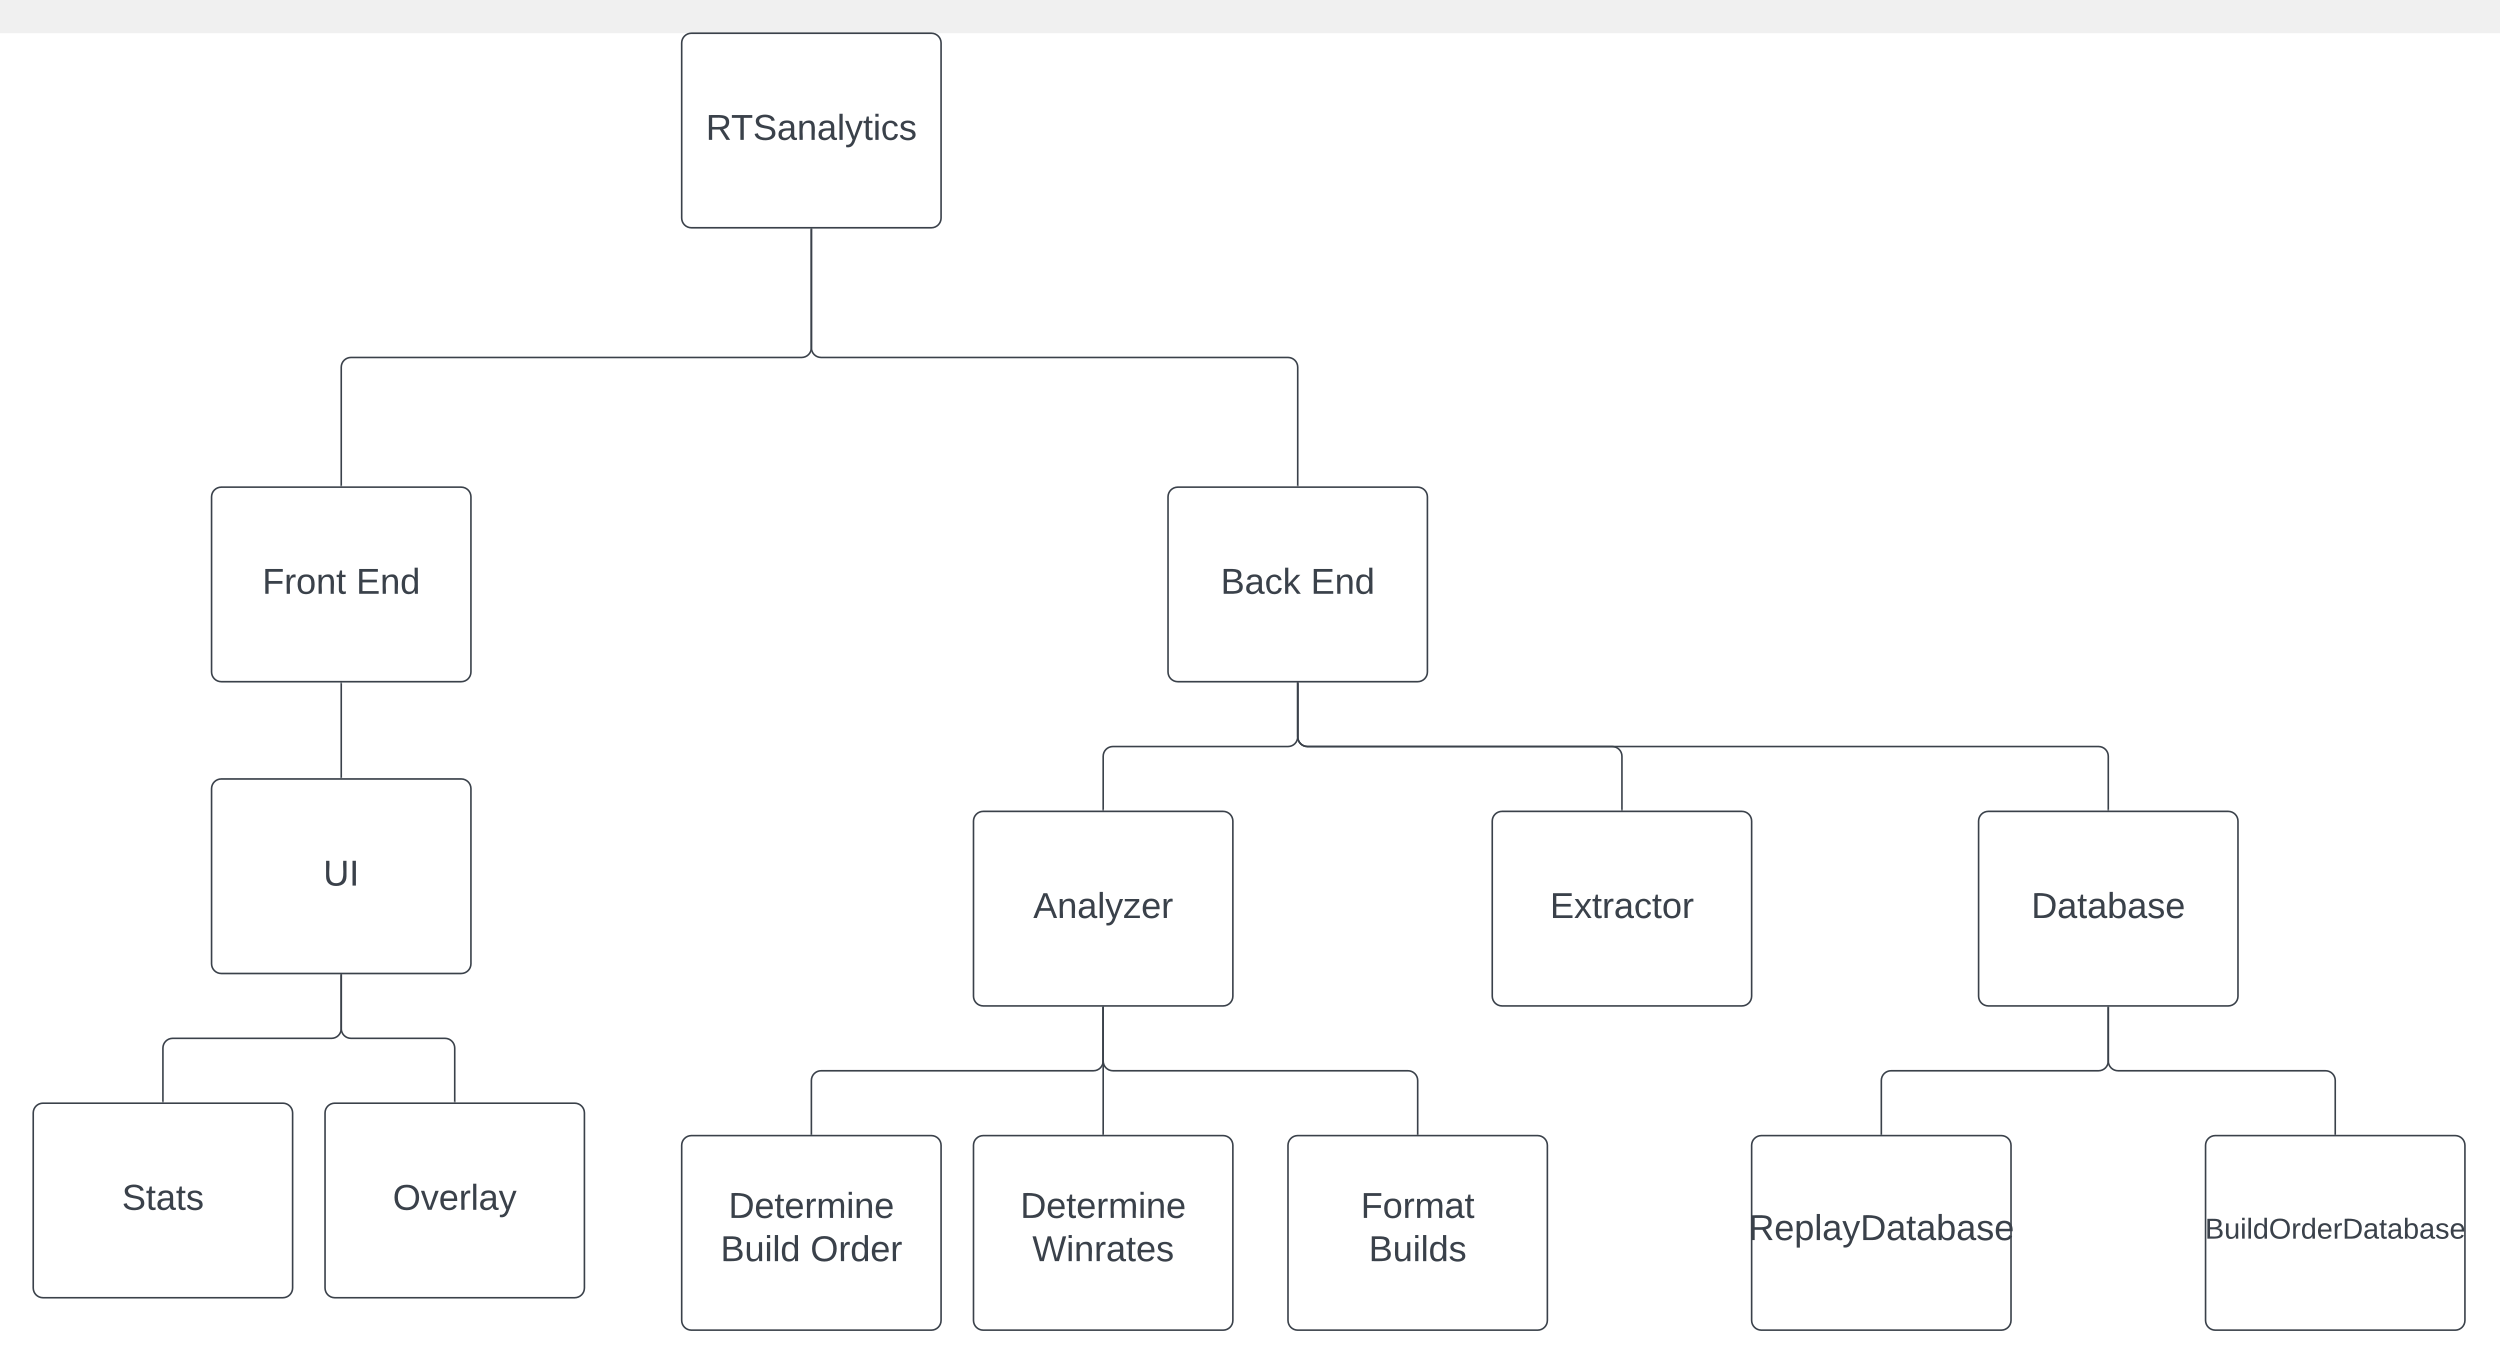
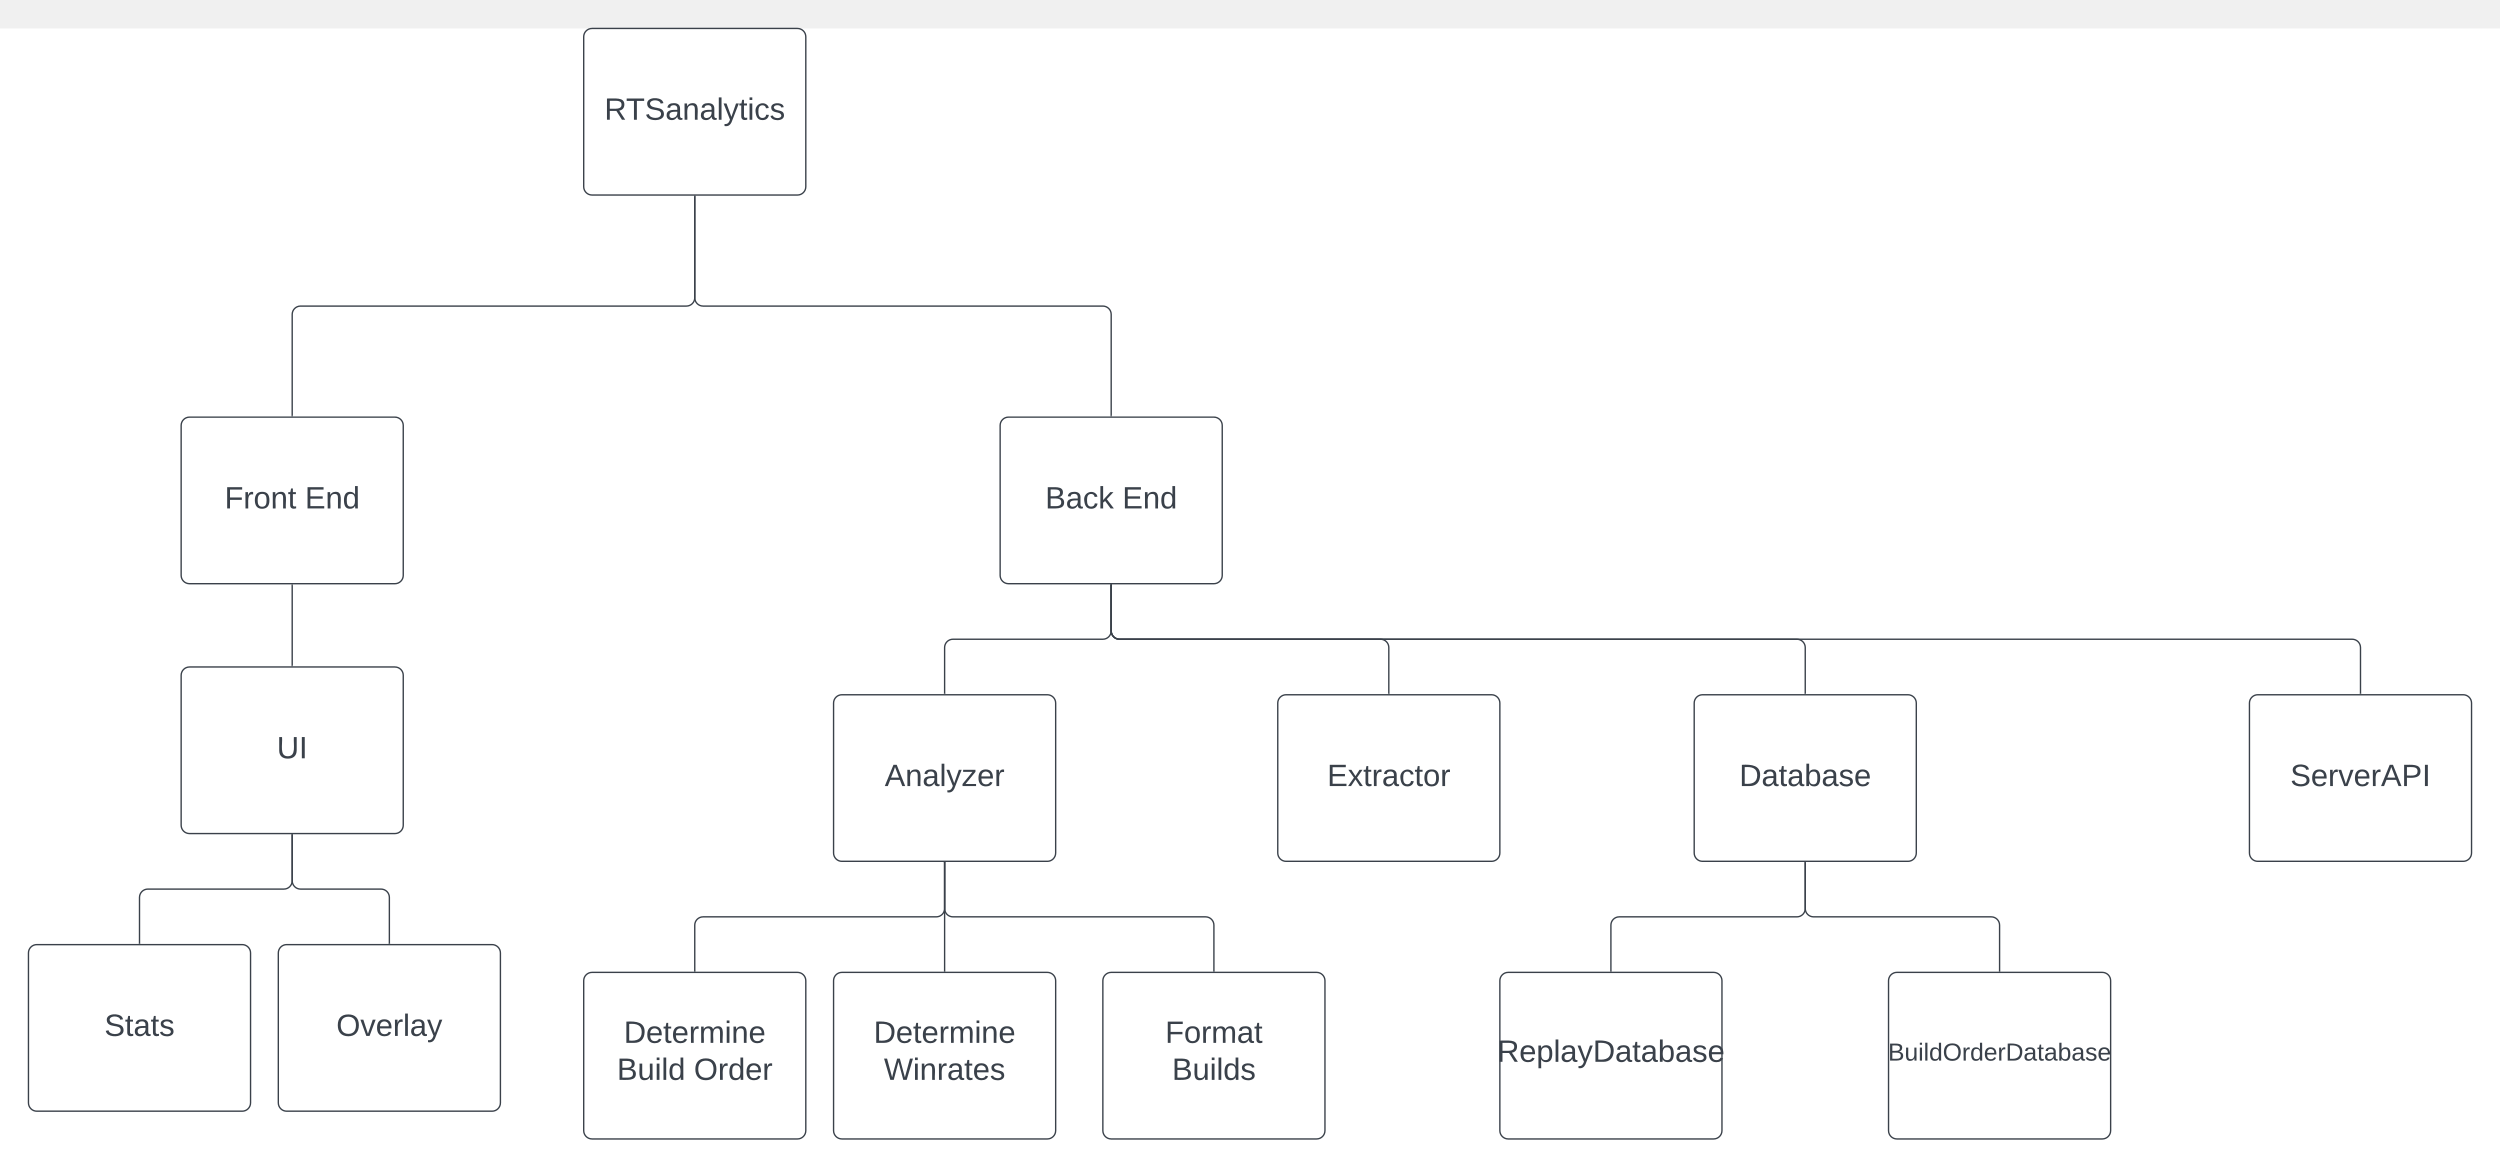
- <svg xmlns="http://www.w3.org/2000/svg" xmlns:ns1="lucid" xmlns:xlink="http://www.w3.org/1999/xlink" width="1542.13" height="841">
+ <svg xmlns="http://www.w3.org/2000/svg" xmlns:ns1="lucid" xmlns:xlink="http://www.w3.org/1999/xlink" width="1801" height="841">
  <g transform="translate(-39.5 20.5)" ns1:page-tab-id="0_0">
    <path d="M0 0h2000v1000H0z" fill="#fff" />
    <path d="M460 6a6 6 0 0 1 6-6h148a6 6 0 0 1 6 6v108a6 6 0 0 1-6 6H466a6 6 0 0 1-6-6z" stroke="#3a414a" fill="#fff" />
    <use xlink:href="#a" transform="matrix(1,0,0,1,472,12) translate(2.907407 53.77778)" />
    <path d="M170 286a6 6 0 0 1 6-6h148a6 6 0 0 1 6 6v108a6 6 0 0 1-6 6H176a6 6 0 0 1-6-6z" stroke="#3a414a" fill="#fff" />
    <use xlink:href="#b" transform="matrix(1,0,0,1,182,292) translate(19.2963 53.77778)" />
    <use xlink:href="#c" transform="matrix(1,0,0,1,182,292) translate(77.19753 53.77778)" />
    <path d="M540 121v73a6 6 0 0 1-6 6H256a6 6 0 0 0-6 6v73" stroke="#3a414a" fill="none" />
    <path d="M540.48 121h-.96v-.5h.96zM250.47 279.5h-.94v-.5h.94z" stroke="#3a414a" stroke-width=".05" fill="#3a414a" />
    <path d="M760 286a6 6 0 0 1 6-6h148a6 6 0 0 1 6 6v108a6 6 0 0 1-6 6H766a6 6 0 0 1-6-6z" stroke="#3a414a" fill="#fff" />
    <use xlink:href="#d" transform="matrix(1,0,0,1,772,292) translate(20.46914 53.77778)" />
    <use xlink:href="#c" transform="matrix(1,0,0,1,772,292) translate(76.02469 53.77778)" />
    <path d="M540 121v73a6 6 0 0 0 6 6h288a6 6 0 0 1 6 6v73" stroke="#3a414a" fill="none" />
    <path d="M540.48 121h-.96v-.5h.96zM840.48 279.5h-.96v-.5h.96z" stroke="#3a414a" stroke-width=".05" fill="#3a414a" />
    <path d="M250 401v58" stroke="#3a414a" fill="none" />
    <path d="M250.47 401h-.94v-.5h.94zM250.47 459.5h-.94v-.5h.94z" stroke="#3a414a" stroke-width=".05" fill="#3a414a" />
    <path d="M170 466a6 6 0 0 1 6-6h148a6 6 0 0 1 6 6v108a6 6 0 0 1-6 6H176a6 6 0 0 1-6-6z" stroke="#3a414a" fill="#fff" />
    <use xlink:href="#e" transform="matrix(1,0,0,1,182,472) translate(56.91975 53.77778)" />
    <path d="M840 401v33a6 6 0 0 1-6 6H726a6 6 0 0 0-6 6v33" stroke="#3a414a" fill="none" />
    <path d="M840.48 401h-.96v-.5h.96zM720.48 479.5h-.96v-.5h.96z" stroke="#3a414a" stroke-width=".05" fill="#3a414a" />
    <path d="M640 486a6 6 0 0 1 6-6h148a6 6 0 0 1 6 6v108a6 6 0 0 1-6 6H646a6 6 0 0 1-6-6z" stroke="#3a414a" fill="#fff" />
    <use xlink:href="#f" transform="matrix(1,0,0,1,652,492) translate(24.85185 53.77778)" />
    <path d="M840 401v33a6 6 0 0 0 6 6h188a6 6 0 0 1 6 6v33" stroke="#3a414a" fill="none" />
    <path d="M840.48 401h-.96v-.5h.96zM1040.47 479.5h-.94v-.5h.94z" stroke="#3a414a" stroke-width=".05" fill="#3a414a" />
    <path d="M960 486a6 6 0 0 1 6-6h148a6 6 0 0 1 6 6v108a6 6 0 0 1-6 6H966a6 6 0 0 1-6-6z" stroke="#3a414a" fill="#fff" />
    <use xlink:href="#g" transform="matrix(1,0,0,1,972,492) translate(23.61728 53.77778)" />
    <path d="M840 401v33a6 6 0 0 0 6 6h488a6 6 0 0 1 6 6v33" stroke="#3a414a" fill="none" />
    <path d="M840.48 401h-.96v-.5h.96zM1340.47 479.5h-.94v-.5h.94z" stroke="#3a414a" stroke-width=".05" fill="#3a414a" />
    <path d="M1260 486a6 6 0 0 1 6-6h148a6 6 0 0 1 6 6v108a6 6 0 0 1-6 6h-148a6 6 0 0 1-6-6z" stroke="#3a414a" fill="#fff" />
    <use xlink:href="#h" transform="matrix(1,0,0,1,1272,492) translate(20.5 53.77778)" />
    <path d="M720 601v78" stroke="#3a414a" fill="none" />
    <path d="M720.48 601h-.96v-.5h.96zM720.48 679.5h-.96v-.5h.96z" stroke="#3a414a" stroke-width=".05" fill="#3a414a" />
    <path d="M640 686a6 6 0 0 1 6-6h148a6 6 0 0 1 6 6v108a6 6 0 0 1-6 6H646a6 6 0 0 1-6-6z" stroke="#3a414a" fill="#fff" />
    <use xlink:href="#i" transform="matrix(1,0,0,1,652,692) translate(16.88889 38.77778)" />
    <use xlink:href="#j" transform="matrix(1,0,0,1,652,692) translate(24.26543 65.44444)" />
    <path d="M720 601v33a6 6 0 0 1-6 6H546a6 6 0 0 0-6 6v33" stroke="#3a414a" fill="none" />
    <path d="M720.48 601h-.96v-.5h.96zM540.48 679.5h-.96v-.5h.96z" stroke="#3a414a" stroke-width=".05" fill="#3a414a" />
    <path d="M460 686a6 6 0 0 1 6-6h148a6 6 0 0 1 6 6v108a6 6 0 0 1-6 6H466a6 6 0 0 1-6-6z" stroke="#3a414a" fill="#fff" />
    <use xlink:href="#i" transform="matrix(1,0,0,1,472,692) translate(16.88889 38.77778)" />
    <use xlink:href="#k" transform="matrix(1,0,0,1,472,692) translate(11.95062 65.44444)" />
    <use xlink:href="#l" transform="matrix(1,0,0,1,472,692) translate(67.38272 65.44444)" />
    <path d="M250 581v33a6 6 0 0 1-6 6h-98a6 6 0 0 0-6 6v33" stroke="#3a414a" fill="none" />
    <path d="M250.47 581h-.94v-.5h.94zM140.47 659.5h-.94v-.5h.94z" stroke="#3a414a" stroke-width=".05" fill="#3a414a" />
    <path d="M60 666a6 6 0 0 1 6-6h148a6 6 0 0 1 6 6v108a6 6 0 0 1-6 6H66a6 6 0 0 1-6-6z" stroke="#3a414a" fill="#fff" />
    <use xlink:href="#m" transform="matrix(1,0,0,1,72,672) translate(42.69136 53.77778)" />
    <path d="M250 581v33a6 6 0 0 0 6 6h58a6 6 0 0 1 6 6v33" stroke="#3a414a" fill="none" />
    <path d="M250.47 581h-.94v-.5h.94zM320.48 659.5h-.96v-.5h.96z" stroke="#3a414a" stroke-width=".05" fill="#3a414a" />
    <path d="M240 666a6 6 0 0 1 6-6h148a6 6 0 0 1 6 6v108a6 6 0 0 1-6 6H246a6 6 0 0 1-6-6z" stroke="#3a414a" fill="#fff" />
    <use xlink:href="#n" transform="matrix(1,0,0,1,252,672) translate(29.79012 53.77778)" />
    <path d="M1340 601v33a6 6 0 0 1-6 6h-128a6 6 0 0 0-6 6v33" stroke="#3a414a" fill="none" />
    <path d="M1340.47 601h-.94v-.5h.94zM1200.47 679.5h-.94v-.5h.94z" stroke="#3a414a" stroke-width=".05" fill="#3a414a" />
    <path d="M1120 686a6 6 0 0 1 6-6h148a6 6 0 0 1 6 6v108a6 6 0 0 1-6 6h-148a6 6 0 0 1-6-6z" stroke="#3a414a" fill="#fff" />
    <use xlink:href="#o" transform="matrix(1,0,0,1,1132,692) translate(-14.00617 52.44444)" />
    <path d="M1340 601v33a6 6 0 0 0 6 6h128a6 6 0 0 1 6 6v33" stroke="#3a414a" fill="none" />
    <path d="M1340.47 601h-.94v-.5h.94zM1480.47 679.5h-.94v-.5h.94z" stroke="#3a414a" stroke-width=".05" fill="#3a414a" />
    <path d="M1400 686a6 6 0 0 1 6-6h148a6 6 0 0 1 6 6v108a6 6 0 0 1-6 6h-148a6 6 0 0 1-6-6z" stroke="#3a414a" fill="#fff" />
    <use xlink:href="#p" transform="matrix(1,0,0,1,1412,692) translate(-12.37037 51.55556)" />
    <path d="M720 601v33a6 6 0 0 0 6 6h182a6 6 0 0 1 6 6v33" stroke="#3a414a" fill="none" />
    <path d="M720.48 601h-.96v-.5h.96zM914.48 679.5h-.96v-.5h.96z" stroke="#3a414a" stroke-width=".05" fill="#3a414a" />
    <path d="M834 686a6 6 0 0 1 6-6h148a6 6 0 0 1 6 6v108a6 6 0 0 1-6 6H840a6 6 0 0 1-6-6z" stroke="#3a414a" fill="#fff" />
+     <use xlink:href="#q" transform="matrix(1,0,0,1,846,692) translate(32.90741 38.77778)" />
+     <use xlink:href="#r" transform="matrix(1,0,0,1,846,692) translate(37.81481 65.44444)" />
+     <path d="M840 401v33a6 6 0 0 0 6 6h888a6 6 0 0 1 6 6v33" stroke="#3a414a" fill="none" />
+     <path d="M840.48 401h-.96v-.5h.96zM1740.47 479.5h-.94v-.5h.94z" stroke="#3a414a" stroke-width=".05" fill="#3a414a" />
+     <path d="M1660 486a6 6 0 0 1 6-6h148a6 6 0 0 1 6 6v108a6 6 0 0 1-6 6h-148a6 6 0 0 1-6-6z" stroke="#3a414a" fill="#fff" />
    <g>
-       <use xlink:href="#q" transform="matrix(1,0,0,1,846,692) translate(32.90741 38.77778)" />
-       <use xlink:href="#r" transform="matrix(1,0,0,1,846,692) translate(37.81481 65.44444)" />
+       <use xlink:href="#s" transform="matrix(1,0,0,1,1672,492) translate(17.44444 53.77778)" />
    </g>
    <defs>
-       <path fill="#3a414a" d="M233-177c-1 41-23 64-60 70L243 0h-38l-65-103H63V0H30v-248c88 3 205-21 203 71zM63-129c60-2 137 13 137-47 0-61-80-42-137-45v92" id="s" />
-       <path fill="#3a414a" d="M127-220V0H93v-220H8v-28h204v28h-85" id="t" />
-       <path fill="#3a414a" d="M185-189c-5-48-123-54-124 2 14 75 158 14 163 119 3 78-121 87-175 55-17-10-28-26-33-46l33-7c5 56 141 63 141-1 0-78-155-14-162-118-5-82 145-84 179-34 5 7 8 16 11 25" id="u" />
-       <path fill="#3a414a" d="M141-36C126-15 110 5 73 4 37 3 15-17 15-53c-1-64 63-63 125-63 3-35-9-54-41-54-24 1-41 7-42 31l-33-3c5-37 33-52 76-52 45 0 72 20 72 64v82c-1 20 7 32 28 27v20c-31 9-61-2-59-35zM48-53c0 20 12 33 32 33 41-3 63-29 60-74-43 2-92-5-92 41" id="v" />
-       <path fill="#3a414a" d="M117-194c89-4 53 116 60 194h-32v-121c0-31-8-49-39-48C34-167 62-67 57 0H25l-1-190h30c1 10-1 24 2 32 11-22 29-35 61-36" id="w" />
-       <path fill="#3a414a" d="M24 0v-261h32V0H24" id="x" />
-       <path fill="#3a414a" d="M179-190L93 31C79 59 56 82 12 73V49c39 6 53-20 64-50L1-190h34L92-34l54-156h33" id="y" />
-       <path fill="#3a414a" d="M59-47c-2 24 18 29 38 22v24C64 9 27 4 27-40v-127H5v-23h24l9-43h21v43h35v23H59v120" id="z" />
-       <path fill="#3a414a" d="M24-231v-30h32v30H24zM24 0v-190h32V0H24" id="A" />
-       <path fill="#3a414a" d="M96-169c-40 0-48 33-48 73s9 75 48 75c24 0 41-14 43-38l32 2c-6 37-31 61-74 61-59 0-76-41-82-99-10-93 101-131 147-64 4 7 5 14 7 22l-32 3c-4-21-16-35-41-35" id="B" />
-       <path fill="#3a414a" d="M135-143c-3-34-86-38-87 0 15 53 115 12 119 90S17 21 10-45l28-5c4 36 97 45 98 0-10-56-113-15-118-90-4-57 82-63 122-42 12 7 21 19 24 35" id="C" />
+       <path fill="#3a414a" d="M233-177c-1 41-23 64-60 70L243 0h-38l-65-103H63V0H30v-248c88 3 205-21 203 71zM63-129c60-2 137 13 137-47 0-61-80-42-137-45v92" id="t" />
+       <path fill="#3a414a" d="M127-220V0H93v-220H8v-28h204v28h-85" id="u" />
+       <path fill="#3a414a" d="M185-189c-5-48-123-54-124 2 14 75 158 14 163 119 3 78-121 87-175 55-17-10-28-26-33-46l33-7c5 56 141 63 141-1 0-78-155-14-162-118-5-82 145-84 179-34 5 7 8 16 11 25" id="v" />
+       <path fill="#3a414a" d="M141-36C126-15 110 5 73 4 37 3 15-17 15-53c-1-64 63-63 125-63 3-35-9-54-41-54-24 1-41 7-42 31l-33-3c5-37 33-52 76-52 45 0 72 20 72 64v82c-1 20 7 32 28 27v20c-31 9-61-2-59-35zM48-53c0 20 12 33 32 33 41-3 63-29 60-74-43 2-92-5-92 41" id="w" />
+       <path fill="#3a414a" d="M117-194c89-4 53 116 60 194h-32v-121c0-31-8-49-39-48C34-167 62-67 57 0H25l-1-190h30c1 10-1 24 2 32 11-22 29-35 61-36" id="x" />
+       <path fill="#3a414a" d="M24 0v-261h32V0H24" id="y" />
+       <path fill="#3a414a" d="M179-190L93 31C79 59 56 82 12 73V49c39 6 53-20 64-50L1-190h34L92-34l54-156h33" id="z" />
+       <path fill="#3a414a" d="M59-47c-2 24 18 29 38 22v24C64 9 27 4 27-40v-127H5v-23h24l9-43h21v43h35v23H59v120" id="A" />
+       <path fill="#3a414a" d="M24-231v-30h32v30H24zM24 0v-190h32V0H24" id="B" />
+       <path fill="#3a414a" d="M96-169c-40 0-48 33-48 73s9 75 48 75c24 0 41-14 43-38l32 2c-6 37-31 61-74 61-59 0-76-41-82-99-10-93 101-131 147-64 4 7 5 14 7 22l-32 3c-4-21-16-35-41-35" id="C" />
+       <path fill="#3a414a" d="M135-143c-3-34-86-38-87 0 15 53 115 12 119 90S17 21 10-45l28-5c4 36 97 45 98 0-10-56-113-15-118-90-4-57 82-63 122-42 12 7 21 19 24 35" id="D" />
      <g id="a">
-         <use transform="matrix(0.0617284,0,0,0.0617284,0,0)" xlink:href="#s" />
-         <use transform="matrix(0.0617284,0,0,0.0617284,15.55556,0)" xlink:href="#t" />
-         <use transform="matrix(0.0617284,0,0,0.0617284,29.07407,0)" xlink:href="#u" />
-         <use transform="matrix(0.0617284,0,0,0.0617284,43.88889,0)" xlink:href="#v" />
-         <use transform="matrix(0.0617284,0,0,0.0617284,56.23457,0)" xlink:href="#w" />
-         <use transform="matrix(0.0617284,0,0,0.0617284,68.58025,0)" xlink:href="#v" />
-         <use transform="matrix(0.0617284,0,0,0.0617284,80.92593,0)" xlink:href="#x" />
-         <use transform="matrix(0.0617284,0,0,0.0617284,85.80247,0)" xlink:href="#y" />
-         <use transform="matrix(0.0617284,0,0,0.0617284,96.91358,0)" xlink:href="#z" />
-         <use transform="matrix(0.0617284,0,0,0.0617284,103.0864,0)" xlink:href="#A" />
-         <use transform="matrix(0.0617284,0,0,0.0617284,107.963,0)" xlink:href="#B" />
-         <use transform="matrix(0.0617284,0,0,0.0617284,119.0741,0)" xlink:href="#C" />
-       </g>
-       <path fill="#3a414a" d="M63-220v92h138v28H63V0H30v-248h175v28H63" id="D" />
-       <path fill="#3a414a" d="M114-163C36-179 61-72 57 0H25l-1-190h30c1 12-1 29 2 39 6-27 23-49 58-41v29" id="E" />
-       <path fill="#3a414a" d="M100-194c62-1 85 37 85 99 1 63-27 99-86 99S16-35 15-95c0-66 28-99 85-99zM99-20c44 1 53-31 53-75 0-43-8-75-51-75s-53 32-53 75 10 74 51 75" id="F" />
+         <use transform="matrix(0.0617284,0,0,0.0617284,0,0)" xlink:href="#t" />
+         <use transform="matrix(0.0617284,0,0,0.0617284,15.55556,0)" xlink:href="#u" />
+         <use transform="matrix(0.0617284,0,0,0.0617284,29.07407,0)" xlink:href="#v" />
+         <use transform="matrix(0.0617284,0,0,0.0617284,43.88889,0)" xlink:href="#w" />
+         <use transform="matrix(0.0617284,0,0,0.0617284,56.23457,0)" xlink:href="#x" />
+         <use transform="matrix(0.0617284,0,0,0.0617284,68.58025,0)" xlink:href="#w" />
+         <use transform="matrix(0.0617284,0,0,0.0617284,80.92593,0)" xlink:href="#y" />
+         <use transform="matrix(0.0617284,0,0,0.0617284,85.80247,0)" xlink:href="#z" />
+         <use transform="matrix(0.0617284,0,0,0.0617284,96.91358,0)" xlink:href="#A" />
+         <use transform="matrix(0.0617284,0,0,0.0617284,103.0864,0)" xlink:href="#B" />
+         <use transform="matrix(0.0617284,0,0,0.0617284,107.963,0)" xlink:href="#C" />
+         <use transform="matrix(0.0617284,0,0,0.0617284,119.0741,0)" xlink:href="#D" />
+       </g>
+       <path fill="#3a414a" d="M63-220v92h138v28H63V0H30v-248h175v28H63" id="E" />
+       <path fill="#3a414a" d="M114-163C36-179 61-72 57 0H25l-1-190h30c1 12-1 29 2 39 6-27 23-49 58-41v29" id="F" />
+       <path fill="#3a414a" d="M100-194c62-1 85 37 85 99 1 63-27 99-86 99S16-35 15-95c0-66 28-99 85-99zM99-20c44 1 53-31 53-75 0-43-8-75-51-75s-53 32-53 75 10 74 51 75" id="G" />
      <g id="b">
-         <use transform="matrix(0.0617284,0,0,0.0617284,0,0)" xlink:href="#D" />
-         <use transform="matrix(0.0617284,0,0,0.0617284,13.51852,0)" xlink:href="#E" />
-         <use transform="matrix(0.0617284,0,0,0.0617284,20.8642,0)" xlink:href="#F" />
-         <use transform="matrix(0.0617284,0,0,0.0617284,33.20988,0)" xlink:href="#w" />
-         <use transform="matrix(0.0617284,0,0,0.0617284,45.55556,0)" xlink:href="#z" />
-       </g>
-       <path fill="#3a414a" d="M30 0v-248h187v28H63v79h144v27H63v87h162V0H30" id="G" />
-       <path fill="#3a414a" d="M85-194c31 0 48 13 60 33l-1-100h32l1 261h-30c-2-10 0-23-3-31C134-8 116 4 85 4 32 4 16-35 15-94c0-66 23-100 70-100zm9 24c-40 0-46 34-46 75 0 40 6 74 45 74 42 0 51-32 51-76 0-42-9-74-50-73" id="H" />
+         <use transform="matrix(0.0617284,0,0,0.0617284,0,0)" xlink:href="#E" />
+         <use transform="matrix(0.0617284,0,0,0.0617284,13.51852,0)" xlink:href="#F" />
+         <use transform="matrix(0.0617284,0,0,0.0617284,20.8642,0)" xlink:href="#G" />
+         <use transform="matrix(0.0617284,0,0,0.0617284,33.20988,0)" xlink:href="#x" />
+         <use transform="matrix(0.0617284,0,0,0.0617284,45.55556,0)" xlink:href="#A" />
+       </g>
+       <path fill="#3a414a" d="M30 0v-248h187v28H63v79h144v27H63v87h162V0H30" id="H" />
+       <path fill="#3a414a" d="M85-194c31 0 48 13 60 33l-1-100h32l1 261h-30c-2-10 0-23-3-31C134-8 116 4 85 4 32 4 16-35 15-94c0-66 23-100 70-100zm9 24c-40 0-46 34-46 75 0 40 6 74 45 74 42 0 51-32 51-76 0-42-9-74-50-73" id="I" />
      <g id="c">
-         <use transform="matrix(0.0617284,0,0,0.0617284,0,0)" xlink:href="#G" />
+         <use transform="matrix(0.0617284,0,0,0.0617284,0,0)" xlink:href="#H" />
+         <use transform="matrix(0.0617284,0,0,0.0617284,14.81481,0)" xlink:href="#x" />
+         <use transform="matrix(0.0617284,0,0,0.0617284,27.16049,0)" xlink:href="#I" />
+       </g>
+       <path fill="#3a414a" d="M160-131c35 5 61 23 61 61C221 17 115-2 30 0v-248c76 3 177-17 177 60 0 33-19 50-47 57zm-97-11c50-1 110 9 110-42 0-47-63-36-110-37v79zm0 115c55-2 124 14 124-45 0-56-70-42-124-44v89" id="J" />
+       <path fill="#3a414a" d="M143 0L79-87 56-68V0H24v-261h32v163l83-92h37l-77 82L181 0h-38" id="K" />
+       <g id="d">
+         <use transform="matrix(0.0617284,0,0,0.0617284,0,0)" xlink:href="#J" />
        <use transform="matrix(0.0617284,0,0,0.0617284,14.81481,0)" xlink:href="#w" />
-         <use transform="matrix(0.0617284,0,0,0.0617284,27.16049,0)" xlink:href="#H" />
-       </g>
-       <path fill="#3a414a" d="M160-131c35 5 61 23 61 61C221 17 115-2 30 0v-248c76 3 177-17 177 60 0 33-19 50-47 57zm-97-11c50-1 110 9 110-42 0-47-63-36-110-37v79zm0 115c55-2 124 14 124-45 0-56-70-42-124-44v89" id="I" />
-       <path fill="#3a414a" d="M143 0L79-87 56-68V0H24v-261h32v163l83-92h37l-77 82L181 0h-38" id="J" />
-       <g id="d">
-         <use transform="matrix(0.0617284,0,0,0.0617284,0,0)" xlink:href="#I" />
-         <use transform="matrix(0.0617284,0,0,0.0617284,14.81481,0)" xlink:href="#v" />
+         <use transform="matrix(0.0617284,0,0,0.0617284,27.16049,0)" xlink:href="#C" />
+         <use transform="matrix(0.0617284,0,0,0.0617284,38.2716,0)" xlink:href="#K" />
+       </g>
+       <path fill="#3a414a" d="M232-93c-1 65-40 97-104 97C67 4 28-28 28-90v-158h33c8 89-33 224 67 224 102 0 64-133 71-224h33v155" id="L" />
+       <path fill="#3a414a" d="M33 0v-248h34V0H33" id="M" />
+       <g id="e">
+         <use transform="matrix(0.0617284,0,0,0.0617284,0,0)" xlink:href="#L" />
+         <use transform="matrix(0.0617284,0,0,0.0617284,15.98765,0)" xlink:href="#M" />
+       </g>
+       <path fill="#3a414a" d="M205 0l-28-72H64L36 0H1l101-248h38L239 0h-34zm-38-99l-47-123c-12 45-31 82-46 123h93" id="N" />
+       <path fill="#3a414a" d="M9 0v-24l116-142H16v-24h144v24L44-24h123V0H9" id="O" />
+       <path fill="#3a414a" d="M100-194c63 0 86 42 84 106H49c0 40 14 67 53 68 26 1 43-12 49-29l28 8c-11 28-37 45-77 45C44 4 14-33 15-96c1-61 26-98 85-98zm52 81c6-60-76-77-97-28-3 7-6 17-6 28h103" id="P" />
+       <g id="f">
+         <use transform="matrix(0.0617284,0,0,0.0617284,0,0)" xlink:href="#N" />
+         <use transform="matrix(0.0617284,0,0,0.0617284,14.81481,0)" xlink:href="#x" />
+         <use transform="matrix(0.0617284,0,0,0.0617284,27.16049,0)" xlink:href="#w" />
+         <use transform="matrix(0.0617284,0,0,0.0617284,39.50617,0)" xlink:href="#y" />
+         <use transform="matrix(0.0617284,0,0,0.0617284,44.38272,0)" xlink:href="#z" />
+         <use transform="matrix(0.0617284,0,0,0.0617284,55.49383,0)" xlink:href="#O" />
+         <use transform="matrix(0.0617284,0,0,0.0617284,66.60494,0)" xlink:href="#P" />
+         <use transform="matrix(0.0617284,0,0,0.0617284,78.95062,0)" xlink:href="#F" />
+       </g>
+       <path fill="#3a414a" d="M141 0L90-78 38 0H4l68-98-65-92h35l48 74 47-74h35l-64 92 68 98h-35" id="Q" />
+       <g id="g">
+         <use transform="matrix(0.0617284,0,0,0.0617284,0,0)" xlink:href="#H" />
+         <use transform="matrix(0.0617284,0,0,0.0617284,14.81481,0)" xlink:href="#Q" />
+         <use transform="matrix(0.0617284,0,0,0.0617284,25.92593,0)" xlink:href="#A" />
+         <use transform="matrix(0.0617284,0,0,0.0617284,32.09877,0)" xlink:href="#F" />
+         <use transform="matrix(0.0617284,0,0,0.0617284,39.44444,0)" xlink:href="#w" />
+         <use transform="matrix(0.0617284,0,0,0.0617284,51.79012,0)" xlink:href="#C" />
+         <use transform="matrix(0.0617284,0,0,0.0617284,62.90123,0)" xlink:href="#A" />
+         <use transform="matrix(0.0617284,0,0,0.0617284,69.07407,0)" xlink:href="#G" />
+         <use transform="matrix(0.0617284,0,0,0.0617284,81.41975,0)" xlink:href="#F" />
+       </g>
+       <path fill="#3a414a" d="M30-248c118-7 216 8 213 122C240-48 200 0 122 0H30v-248zM63-27c89 8 146-16 146-99s-60-101-146-95v194" id="R" />
+       <path fill="#3a414a" d="M115-194c53 0 69 39 70 98 0 66-23 100-70 100C84 3 66-7 56-30L54 0H23l1-261h32v101c10-23 28-34 59-34zm-8 174c40 0 45-34 45-75 0-40-5-75-45-74-42 0-51 32-51 76 0 43 10 73 51 73" id="S" />
+       <g id="h">
+         <use transform="matrix(0.0617284,0,0,0.0617284,0,0)" xlink:href="#R" />
+         <use transform="matrix(0.0617284,0,0,0.0617284,15.98765,0)" xlink:href="#w" />
+         <use transform="matrix(0.0617284,0,0,0.0617284,28.33333,0)" xlink:href="#A" />
+         <use transform="matrix(0.0617284,0,0,0.0617284,34.50617,0)" xlink:href="#w" />
+         <use transform="matrix(0.0617284,0,0,0.0617284,46.85185,0)" xlink:href="#S" />
+         <use transform="matrix(0.0617284,0,0,0.0617284,59.19753,0)" xlink:href="#w" />
+         <use transform="matrix(0.0617284,0,0,0.0617284,71.54321,0)" xlink:href="#D" />
+         <use transform="matrix(0.0617284,0,0,0.0617284,82.65432,0)" xlink:href="#P" />
+       </g>
+       <path fill="#3a414a" d="M210-169c-67 3-38 105-44 169h-31v-121c0-29-5-50-35-48C34-165 62-65 56 0H25l-1-190h30c1 10-1 24 2 32 10-44 99-50 107 0 11-21 27-35 58-36 85-2 47 119 55 194h-31v-121c0-29-5-49-35-48" id="T" />
+       <g id="i">
+         <use transform="matrix(0.0617284,0,0,0.0617284,0,0)" xlink:href="#R" />
+         <use transform="matrix(0.0617284,0,0,0.0617284,15.98765,0)" xlink:href="#P" />
+         <use transform="matrix(0.0617284,0,0,0.0617284,28.33333,0)" xlink:href="#A" />
+         <use transform="matrix(0.0617284,0,0,0.0617284,34.50617,0)" xlink:href="#P" />
+         <use transform="matrix(0.0617284,0,0,0.0617284,46.85185,0)" xlink:href="#F" />
+         <use transform="matrix(0.0617284,0,0,0.0617284,54.19753,0)" xlink:href="#T" />
+         <use transform="matrix(0.0617284,0,0,0.0617284,72.65432,0)" xlink:href="#B" />
+         <use transform="matrix(0.0617284,0,0,0.0617284,77.53086,0)" xlink:href="#x" />
+         <use transform="matrix(0.0617284,0,0,0.0617284,89.87654,0)" xlink:href="#P" />
+       </g>
+       <path fill="#3a414a" d="M266 0h-40l-56-210L115 0H75L2-248h35L96-30l15-64 43-154h32l59 218 59-218h35" id="U" />
+       <g id="j">
+         <use transform="matrix(0.0617284,0,0,0.0617284,0,0)" xlink:href="#U" />
+         <use transform="matrix(0.0617284,0,0,0.0617284,20.92593,0)" xlink:href="#B" />
+         <use transform="matrix(0.0617284,0,0,0.0617284,25.80247,0)" xlink:href="#x" />
+         <use transform="matrix(0.0617284,0,0,0.0617284,38.14815,0)" xlink:href="#F" />
+         <use transform="matrix(0.0617284,0,0,0.0617284,45.49383,0)" xlink:href="#w" />
+         <use transform="matrix(0.0617284,0,0,0.0617284,57.83951,0)" xlink:href="#A" />
+         <use transform="matrix(0.0617284,0,0,0.0617284,64.01235,0)" xlink:href="#P" />
+         <use transform="matrix(0.0617284,0,0,0.0617284,76.35802,0)" xlink:href="#D" />
+       </g>
+       <path fill="#3a414a" d="M84 4C-5 8 30-112 23-190h32v120c0 31 7 50 39 49 72-2 45-101 50-169h31l1 190h-30c-1-10 1-25-2-33-11 22-28 36-60 37" id="V" />
+       <g id="k">
+         <use transform="matrix(0.0617284,0,0,0.0617284,0,0)" xlink:href="#J" />
+         <use transform="matrix(0.0617284,0,0,0.0617284,14.81481,0)" xlink:href="#V" />
        <use transform="matrix(0.0617284,0,0,0.0617284,27.16049,0)" xlink:href="#B" />
-         <use transform="matrix(0.0617284,0,0,0.0617284,38.2716,0)" xlink:href="#J" />
-       </g>
-       <path fill="#3a414a" d="M232-93c-1 65-40 97-104 97C67 4 28-28 28-90v-158h33c8 89-33 224 67 224 102 0 64-133 71-224h33v155" id="K" />
-       <path fill="#3a414a" d="M33 0v-248h34V0H33" id="L" />
-       <g id="e">
-         <use transform="matrix(0.0617284,0,0,0.0617284,0,0)" xlink:href="#K" />
-         <use transform="matrix(0.0617284,0,0,0.0617284,15.98765,0)" xlink:href="#L" />
-       </g>
-       <path fill="#3a414a" d="M205 0l-28-72H64L36 0H1l101-248h38L239 0h-34zm-38-99l-47-123c-12 45-31 82-46 123h93" id="M" />
-       <path fill="#3a414a" d="M9 0v-24l116-142H16v-24h144v24L44-24h123V0H9" id="N" />
-       <path fill="#3a414a" d="M100-194c63 0 86 42 84 106H49c0 40 14 67 53 68 26 1 43-12 49-29l28 8c-11 28-37 45-77 45C44 4 14-33 15-96c1-61 26-98 85-98zm52 81c6-60-76-77-97-28-3 7-6 17-6 28h103" id="O" />
-       <g id="f">
-         <use transform="matrix(0.0617284,0,0,0.0617284,0,0)" xlink:href="#M" />
-         <use transform="matrix(0.0617284,0,0,0.0617284,14.81481,0)" xlink:href="#w" />
-         <use transform="matrix(0.0617284,0,0,0.0617284,27.16049,0)" xlink:href="#v" />
-         <use transform="matrix(0.0617284,0,0,0.0617284,39.50617,0)" xlink:href="#x" />
-         <use transform="matrix(0.0617284,0,0,0.0617284,44.38272,0)" xlink:href="#y" />
-         <use transform="matrix(0.0617284,0,0,0.0617284,55.49383,0)" xlink:href="#N" />
-         <use transform="matrix(0.0617284,0,0,0.0617284,66.60494,0)" xlink:href="#O" />
-         <use transform="matrix(0.0617284,0,0,0.0617284,78.95062,0)" xlink:href="#E" />
-       </g>
-       <path fill="#3a414a" d="M141 0L90-78 38 0H4l68-98-65-92h35l48 74 47-74h35l-64 92 68 98h-35" id="P" />
-       <g id="g">
-         <use transform="matrix(0.0617284,0,0,0.0617284,0,0)" xlink:href="#G" />
+         <use transform="matrix(0.0617284,0,0,0.0617284,32.03704,0)" xlink:href="#y" />
+         <use transform="matrix(0.0617284,0,0,0.0617284,36.91358,0)" xlink:href="#I" />
+       </g>
+       <path fill="#3a414a" d="M140-251c81 0 123 46 123 126C263-46 219 4 140 4 59 4 17-45 17-125s42-126 123-126zm0 227c63 0 89-41 89-101s-29-99-89-99c-61 0-89 39-89 99S79-25 140-24" id="W" />
+       <g id="l">
+         <use transform="matrix(0.0617284,0,0,0.0617284,0,0)" xlink:href="#W" />
+         <use transform="matrix(0.0617284,0,0,0.0617284,17.28395,0)" xlink:href="#F" />
+         <use transform="matrix(0.0617284,0,0,0.0617284,24.62963,0)" xlink:href="#I" />
+         <use transform="matrix(0.0617284,0,0,0.0617284,36.97531,0)" xlink:href="#P" />
+         <use transform="matrix(0.0617284,0,0,0.0617284,49.32099,0)" xlink:href="#F" />
+       </g>
+       <g id="m">
+         <use transform="matrix(0.0617284,0,0,0.0617284,0,0)" xlink:href="#v" />
+         <use transform="matrix(0.0617284,0,0,0.0617284,14.81481,0)" xlink:href="#A" />
+         <use transform="matrix(0.0617284,0,0,0.0617284,20.98765,0)" xlink:href="#w" />
+         <use transform="matrix(0.0617284,0,0,0.0617284,33.33333,0)" xlink:href="#A" />
+         <use transform="matrix(0.0617284,0,0,0.0617284,39.50617,0)" xlink:href="#D" />
+       </g>
+       <path fill="#3a414a" d="M108 0H70L1-190h34L89-25l56-165h34" id="X" />
+       <g id="n">
+         <use transform="matrix(0.0617284,0,0,0.0617284,0,0)" xlink:href="#W" />
+         <use transform="matrix(0.0617284,0,0,0.0617284,17.28395,0)" xlink:href="#X" />
+         <use transform="matrix(0.0617284,0,0,0.0617284,28.39506,0)" xlink:href="#P" />
+         <use transform="matrix(0.0617284,0,0,0.0617284,40.74074,0)" xlink:href="#F" />
+         <use transform="matrix(0.0617284,0,0,0.0617284,48.08642,0)" xlink:href="#y" />
+         <use transform="matrix(0.0617284,0,0,0.0617284,52.96296,0)" xlink:href="#w" />
+         <use transform="matrix(0.0617284,0,0,0.0617284,65.30864,0)" xlink:href="#z" />
+       </g>
+       <path fill="#3a414a" d="M115-194c55 1 70 41 70 98S169 2 115 4C84 4 66-9 55-30l1 105H24l-1-265h31l2 30c10-21 28-34 59-34zm-8 174c40 0 45-34 45-75s-6-73-45-74c-42 0-51 32-51 76 0 43 10 73 51 73" id="Y" />
+       <g id="o">
+         <use transform="matrix(0.0617284,0,0,0.0617284,0,0)" xlink:href="#t" />
+         <use transform="matrix(0.0617284,0,0,0.0617284,15.98765,0)" xlink:href="#P" />
+         <use transform="matrix(0.0617284,0,0,0.0617284,28.33333,0)" xlink:href="#Y" />
+         <use transform="matrix(0.0617284,0,0,0.0617284,40.67901,0)" xlink:href="#y" />
+         <use transform="matrix(0.0617284,0,0,0.0617284,45.55556,0)" xlink:href="#w" />
+         <use transform="matrix(0.0617284,0,0,0.0617284,57.90123,0)" xlink:href="#z" />
+         <use transform="matrix(0.0617284,0,0,0.0617284,69.01235,0)" xlink:href="#R" />
+         <use transform="matrix(0.0617284,0,0,0.0617284,85,0)" xlink:href="#w" />
+         <use transform="matrix(0.0617284,0,0,0.0617284,97.34568,0)" xlink:href="#A" />
+         <use transform="matrix(0.0617284,0,0,0.0617284,103.5185,0)" xlink:href="#w" />
+         <use transform="matrix(0.0617284,0,0,0.0617284,115.8642,0)" xlink:href="#S" />
+         <use transform="matrix(0.0617284,0,0,0.0617284,128.2099,0)" xlink:href="#w" />
+         <use transform="matrix(0.0617284,0,0,0.0617284,140.5556,0)" xlink:href="#D" />
+         <use transform="matrix(0.0617284,0,0,0.0617284,151.6667,0)" xlink:href="#P" />
+       </g>
+       <g id="p">
+         <use transform="matrix(0.04938272,0,0,0.04938272,0,0)" xlink:href="#J" />
+         <use transform="matrix(0.04938272,0,0,0.04938272,11.85185,0)" xlink:href="#V" />
+         <use transform="matrix(0.04938272,0,0,0.04938272,21.7284,0)" xlink:href="#B" />
+         <use transform="matrix(0.04938272,0,0,0.04938272,25.62963,0)" xlink:href="#y" />
+         <use transform="matrix(0.04938272,0,0,0.04938272,29.53086,0)" xlink:href="#I" />
+         <use transform="matrix(0.04938272,0,0,0.04938272,39.40741,0)" xlink:href="#W" />
+         <use transform="matrix(0.04938272,0,0,0.04938272,53.23457,0)" xlink:href="#F" />
+         <use transform="matrix(0.04938272,0,0,0.04938272,59.11111,0)" xlink:href="#I" />
+         <use transform="matrix(0.04938272,0,0,0.04938272,68.98765,0)" xlink:href="#P" />
+         <use transform="matrix(0.04938272,0,0,0.04938272,78.8642,0)" xlink:href="#F" />
+         <use transform="matrix(0.04938272,0,0,0.04938272,84.74074,0)" xlink:href="#R" />
+         <use transform="matrix(0.04938272,0,0,0.04938272,97.53086,0)" xlink:href="#w" />
+         <use transform="matrix(0.04938272,0,0,0.04938272,107.4074,0)" xlink:href="#A" />
+         <use transform="matrix(0.04938272,0,0,0.04938272,112.3457,0)" xlink:href="#w" />
+         <use transform="matrix(0.04938272,0,0,0.04938272,122.2222,0)" xlink:href="#S" />
+         <use transform="matrix(0.04938272,0,0,0.04938272,132.0988,0)" xlink:href="#w" />
+         <use transform="matrix(0.04938272,0,0,0.04938272,141.9753,0)" xlink:href="#D" />
+         <use transform="matrix(0.04938272,0,0,0.04938272,150.8642,0)" xlink:href="#P" />
+       </g>
+       <g id="q">
+         <use transform="matrix(0.0617284,0,0,0.0617284,0,0)" xlink:href="#E" />
+         <use transform="matrix(0.0617284,0,0,0.0617284,13.51852,0)" xlink:href="#G" />
+         <use transform="matrix(0.0617284,0,0,0.0617284,25.8642,0)" xlink:href="#F" />
+         <use transform="matrix(0.0617284,0,0,0.0617284,33.20988,0)" xlink:href="#T" />
+         <use transform="matrix(0.0617284,0,0,0.0617284,51.66667,0)" xlink:href="#w" />
+         <use transform="matrix(0.0617284,0,0,0.0617284,64.01235,0)" xlink:href="#A" />
+       </g>
+       <g id="r">
+         <use transform="matrix(0.0617284,0,0,0.0617284,0,0)" xlink:href="#J" />
+         <use transform="matrix(0.0617284,0,0,0.0617284,14.81481,0)" xlink:href="#V" />
+         <use transform="matrix(0.0617284,0,0,0.0617284,27.16049,0)" xlink:href="#B" />
+         <use transform="matrix(0.0617284,0,0,0.0617284,32.03704,0)" xlink:href="#y" />
+         <use transform="matrix(0.0617284,0,0,0.0617284,36.91358,0)" xlink:href="#I" />
+         <use transform="matrix(0.0617284,0,0,0.0617284,49.25926,0)" xlink:href="#D" />
+       </g>
+       <path fill="#3a414a" d="M30-248c87 1 191-15 191 75 0 78-77 80-158 76V0H30v-248zm33 125c57 0 124 11 124-50 0-59-68-47-124-48v98" id="Z" />
+       <g id="s">
+         <use transform="matrix(0.0617284,0,0,0.0617284,0,0)" xlink:href="#v" />
        <use transform="matrix(0.0617284,0,0,0.0617284,14.81481,0)" xlink:href="#P" />
-         <use transform="matrix(0.0617284,0,0,0.0617284,25.92593,0)" xlink:href="#z" />
-         <use transform="matrix(0.0617284,0,0,0.0617284,32.09877,0)" xlink:href="#E" />
-         <use transform="matrix(0.0617284,0,0,0.0617284,39.44444,0)" xlink:href="#v" />
-         <use transform="matrix(0.0617284,0,0,0.0617284,51.79012,0)" xlink:href="#B" />
-         <use transform="matrix(0.0617284,0,0,0.0617284,62.90123,0)" xlink:href="#z" />
-         <use transform="matrix(0.0617284,0,0,0.0617284,69.07407,0)" xlink:href="#F" />
-         <use transform="matrix(0.0617284,0,0,0.0617284,81.41975,0)" xlink:href="#E" />
-       </g>
-       <path fill="#3a414a" d="M30-248c118-7 216 8 213 122C240-48 200 0 122 0H30v-248zM63-27c89 8 146-16 146-99s-60-101-146-95v194" id="Q" />
-       <path fill="#3a414a" d="M115-194c53 0 69 39 70 98 0 66-23 100-70 100C84 3 66-7 56-30L54 0H23l1-261h32v101c10-23 28-34 59-34zm-8 174c40 0 45-34 45-75 0-40-5-75-45-74-42 0-51 32-51 76 0 43 10 73 51 73" id="R" />
-       <g id="h">
-         <use transform="matrix(0.0617284,0,0,0.0617284,0,0)" xlink:href="#Q" />
-         <use transform="matrix(0.0617284,0,0,0.0617284,15.98765,0)" xlink:href="#v" />
-         <use transform="matrix(0.0617284,0,0,0.0617284,28.33333,0)" xlink:href="#z" />
-         <use transform="matrix(0.0617284,0,0,0.0617284,34.50617,0)" xlink:href="#v" />
-         <use transform="matrix(0.0617284,0,0,0.0617284,46.85185,0)" xlink:href="#R" />
-         <use transform="matrix(0.0617284,0,0,0.0617284,59.19753,0)" xlink:href="#v" />
-         <use transform="matrix(0.0617284,0,0,0.0617284,71.54321,0)" xlink:href="#C" />
-         <use transform="matrix(0.0617284,0,0,0.0617284,82.65432,0)" xlink:href="#O" />
-       </g>
-       <path fill="#3a414a" d="M210-169c-67 3-38 105-44 169h-31v-121c0-29-5-50-35-48C34-165 62-65 56 0H25l-1-190h30c1 10-1 24 2 32 10-44 99-50 107 0 11-21 27-35 58-36 85-2 47 119 55 194h-31v-121c0-29-5-49-35-48" id="S" />
-       <g id="i">
-         <use transform="matrix(0.0617284,0,0,0.0617284,0,0)" xlink:href="#Q" />
-         <use transform="matrix(0.0617284,0,0,0.0617284,15.98765,0)" xlink:href="#O" />
-         <use transform="matrix(0.0617284,0,0,0.0617284,28.33333,0)" xlink:href="#z" />
-         <use transform="matrix(0.0617284,0,0,0.0617284,34.50617,0)" xlink:href="#O" />
-         <use transform="matrix(0.0617284,0,0,0.0617284,46.85185,0)" xlink:href="#E" />
-         <use transform="matrix(0.0617284,0,0,0.0617284,54.19753,0)" xlink:href="#S" />
-         <use transform="matrix(0.0617284,0,0,0.0617284,72.65432,0)" xlink:href="#A" />
-         <use transform="matrix(0.0617284,0,0,0.0617284,77.53086,0)" xlink:href="#w" />
-         <use transform="matrix(0.0617284,0,0,0.0617284,89.87654,0)" xlink:href="#O" />
-       </g>
-       <path fill="#3a414a" d="M266 0h-40l-56-210L115 0H75L2-248h35L96-30l15-64 43-154h32l59 218 59-218h35" id="T" />
-       <g id="j">
-         <use transform="matrix(0.0617284,0,0,0.0617284,0,0)" xlink:href="#T" />
-         <use transform="matrix(0.0617284,0,0,0.0617284,20.92593,0)" xlink:href="#A" />
-         <use transform="matrix(0.0617284,0,0,0.0617284,25.80247,0)" xlink:href="#w" />
-         <use transform="matrix(0.0617284,0,0,0.0617284,38.14815,0)" xlink:href="#E" />
-         <use transform="matrix(0.0617284,0,0,0.0617284,45.49383,0)" xlink:href="#v" />
-         <use transform="matrix(0.0617284,0,0,0.0617284,57.83951,0)" xlink:href="#z" />
-         <use transform="matrix(0.0617284,0,0,0.0617284,64.01235,0)" xlink:href="#O" />
-         <use transform="matrix(0.0617284,0,0,0.0617284,76.35802,0)" xlink:href="#C" />
-       </g>
-       <path fill="#3a414a" d="M84 4C-5 8 30-112 23-190h32v120c0 31 7 50 39 49 72-2 45-101 50-169h31l1 190h-30c-1-10 1-25-2-33-11 22-28 36-60 37" id="U" />
-       <g id="k">
-         <use transform="matrix(0.0617284,0,0,0.0617284,0,0)" xlink:href="#I" />
-         <use transform="matrix(0.0617284,0,0,0.0617284,14.81481,0)" xlink:href="#U" />
-         <use transform="matrix(0.0617284,0,0,0.0617284,27.16049,0)" xlink:href="#A" />
-         <use transform="matrix(0.0617284,0,0,0.0617284,32.03704,0)" xlink:href="#x" />
-         <use transform="matrix(0.0617284,0,0,0.0617284,36.91358,0)" xlink:href="#H" />
-       </g>
-       <path fill="#3a414a" d="M140-251c81 0 123 46 123 126C263-46 219 4 140 4 59 4 17-45 17-125s42-126 123-126zm0 227c63 0 89-41 89-101s-29-99-89-99c-61 0-89 39-89 99S79-25 140-24" id="V" />
-       <g id="l">
-         <use transform="matrix(0.0617284,0,0,0.0617284,0,0)" xlink:href="#V" />
-         <use transform="matrix(0.0617284,0,0,0.0617284,17.28395,0)" xlink:href="#E" />
-         <use transform="matrix(0.0617284,0,0,0.0617284,24.62963,0)" xlink:href="#H" />
-         <use transform="matrix(0.0617284,0,0,0.0617284,36.97531,0)" xlink:href="#O" />
-         <use transform="matrix(0.0617284,0,0,0.0617284,49.32099,0)" xlink:href="#E" />
-       </g>
-       <g id="m">
-         <use transform="matrix(0.0617284,0,0,0.0617284,0,0)" xlink:href="#u" />
-         <use transform="matrix(0.0617284,0,0,0.0617284,14.81481,0)" xlink:href="#z" />
-         <use transform="matrix(0.0617284,0,0,0.0617284,20.98765,0)" xlink:href="#v" />
-         <use transform="matrix(0.0617284,0,0,0.0617284,33.33333,0)" xlink:href="#z" />
-         <use transform="matrix(0.0617284,0,0,0.0617284,39.50617,0)" xlink:href="#C" />
-       </g>
-       <path fill="#3a414a" d="M108 0H70L1-190h34L89-25l56-165h34" id="W" />
-       <g id="n">
-         <use transform="matrix(0.0617284,0,0,0.0617284,0,0)" xlink:href="#V" />
-         <use transform="matrix(0.0617284,0,0,0.0617284,17.28395,0)" xlink:href="#W" />
-         <use transform="matrix(0.0617284,0,0,0.0617284,28.39506,0)" xlink:href="#O" />
-         <use transform="matrix(0.0617284,0,0,0.0617284,40.74074,0)" xlink:href="#E" />
-         <use transform="matrix(0.0617284,0,0,0.0617284,48.08642,0)" xlink:href="#x" />
-         <use transform="matrix(0.0617284,0,0,0.0617284,52.96296,0)" xlink:href="#v" />
-         <use transform="matrix(0.0617284,0,0,0.0617284,65.30864,0)" xlink:href="#y" />
-       </g>
-       <path fill="#3a414a" d="M115-194c55 1 70 41 70 98S169 2 115 4C84 4 66-9 55-30l1 105H24l-1-265h31l2 30c10-21 28-34 59-34zm-8 174c40 0 45-34 45-75s-6-73-45-74c-42 0-51 32-51 76 0 43 10 73 51 73" id="X" />
-       <g id="o">
-         <use transform="matrix(0.0617284,0,0,0.0617284,0,0)" xlink:href="#s" />
-         <use transform="matrix(0.0617284,0,0,0.0617284,15.98765,0)" xlink:href="#O" />
-         <use transform="matrix(0.0617284,0,0,0.0617284,28.33333,0)" xlink:href="#X" />
-         <use transform="matrix(0.0617284,0,0,0.0617284,40.67901,0)" xlink:href="#x" />
-         <use transform="matrix(0.0617284,0,0,0.0617284,45.55556,0)" xlink:href="#v" />
-         <use transform="matrix(0.0617284,0,0,0.0617284,57.90123,0)" xlink:href="#y" />
-         <use transform="matrix(0.0617284,0,0,0.0617284,69.01235,0)" xlink:href="#Q" />
-         <use transform="matrix(0.0617284,0,0,0.0617284,85,0)" xlink:href="#v" />
-         <use transform="matrix(0.0617284,0,0,0.0617284,97.34568,0)" xlink:href="#z" />
-         <use transform="matrix(0.0617284,0,0,0.0617284,103.5185,0)" xlink:href="#v" />
-         <use transform="matrix(0.0617284,0,0,0.0617284,115.8642,0)" xlink:href="#R" />
-         <use transform="matrix(0.0617284,0,0,0.0617284,128.2099,0)" xlink:href="#v" />
-         <use transform="matrix(0.0617284,0,0,0.0617284,140.5556,0)" xlink:href="#C" />
-         <use transform="matrix(0.0617284,0,0,0.0617284,151.6667,0)" xlink:href="#O" />
-       </g>
-       <g id="p">
-         <use transform="matrix(0.04938272,0,0,0.04938272,0,0)" xlink:href="#I" />
-         <use transform="matrix(0.04938272,0,0,0.04938272,11.85185,0)" xlink:href="#U" />
-         <use transform="matrix(0.04938272,0,0,0.04938272,21.7284,0)" xlink:href="#A" />
-         <use transform="matrix(0.04938272,0,0,0.04938272,25.62963,0)" xlink:href="#x" />
-         <use transform="matrix(0.04938272,0,0,0.04938272,29.53086,0)" xlink:href="#H" />
-         <use transform="matrix(0.04938272,0,0,0.04938272,39.40741,0)" xlink:href="#V" />
-         <use transform="matrix(0.04938272,0,0,0.04938272,53.23457,0)" xlink:href="#E" />
-         <use transform="matrix(0.04938272,0,0,0.04938272,59.11111,0)" xlink:href="#H" />
-         <use transform="matrix(0.04938272,0,0,0.04938272,68.98765,0)" xlink:href="#O" />
-         <use transform="matrix(0.04938272,0,0,0.04938272,78.8642,0)" xlink:href="#E" />
-         <use transform="matrix(0.04938272,0,0,0.04938272,84.74074,0)" xlink:href="#Q" />
-         <use transform="matrix(0.04938272,0,0,0.04938272,97.53086,0)" xlink:href="#v" />
-         <use transform="matrix(0.04938272,0,0,0.04938272,107.4074,0)" xlink:href="#z" />
-         <use transform="matrix(0.04938272,0,0,0.04938272,112.3457,0)" xlink:href="#v" />
-         <use transform="matrix(0.04938272,0,0,0.04938272,122.2222,0)" xlink:href="#R" />
-         <use transform="matrix(0.04938272,0,0,0.04938272,132.0988,0)" xlink:href="#v" />
-         <use transform="matrix(0.04938272,0,0,0.04938272,141.9753,0)" xlink:href="#C" />
-         <use transform="matrix(0.04938272,0,0,0.04938272,150.8642,0)" xlink:href="#O" />
-       </g>
-       <g id="q">
-         <use transform="matrix(0.0617284,0,0,0.0617284,0,0)" xlink:href="#D" />
-         <use transform="matrix(0.0617284,0,0,0.0617284,13.51852,0)" xlink:href="#F" />
-         <use transform="matrix(0.0617284,0,0,0.0617284,25.8642,0)" xlink:href="#E" />
-         <use transform="matrix(0.0617284,0,0,0.0617284,33.20988,0)" xlink:href="#S" />
-         <use transform="matrix(0.0617284,0,0,0.0617284,51.66667,0)" xlink:href="#v" />
-         <use transform="matrix(0.0617284,0,0,0.0617284,64.01235,0)" xlink:href="#z" />
-       </g>
-       <g id="r">
-         <use transform="matrix(0.0617284,0,0,0.0617284,0,0)" xlink:href="#I" />
-         <use transform="matrix(0.0617284,0,0,0.0617284,14.81481,0)" xlink:href="#U" />
-         <use transform="matrix(0.0617284,0,0,0.0617284,27.16049,0)" xlink:href="#A" />
-         <use transform="matrix(0.0617284,0,0,0.0617284,32.03704,0)" xlink:href="#x" />
-         <use transform="matrix(0.0617284,0,0,0.0617284,36.91358,0)" xlink:href="#H" />
-         <use transform="matrix(0.0617284,0,0,0.0617284,49.25926,0)" xlink:href="#C" />
+         <use transform="matrix(0.0617284,0,0,0.0617284,27.16049,0)" xlink:href="#F" />
+         <use transform="matrix(0.0617284,0,0,0.0617284,34.50617,0)" xlink:href="#X" />
+         <use transform="matrix(0.0617284,0,0,0.0617284,45.61728,0)" xlink:href="#P" />
+         <use transform="matrix(0.0617284,0,0,0.0617284,57.96296,0)" xlink:href="#F" />
+         <use transform="matrix(0.0617284,0,0,0.0617284,65.30864,0)" xlink:href="#N" />
+         <use transform="matrix(0.0617284,0,0,0.0617284,80.12346,0)" xlink:href="#Z" />
+         <use transform="matrix(0.0617284,0,0,0.0617284,94.93827,0)" xlink:href="#M" />
      </g>
    </defs>
  </g>
</svg>
